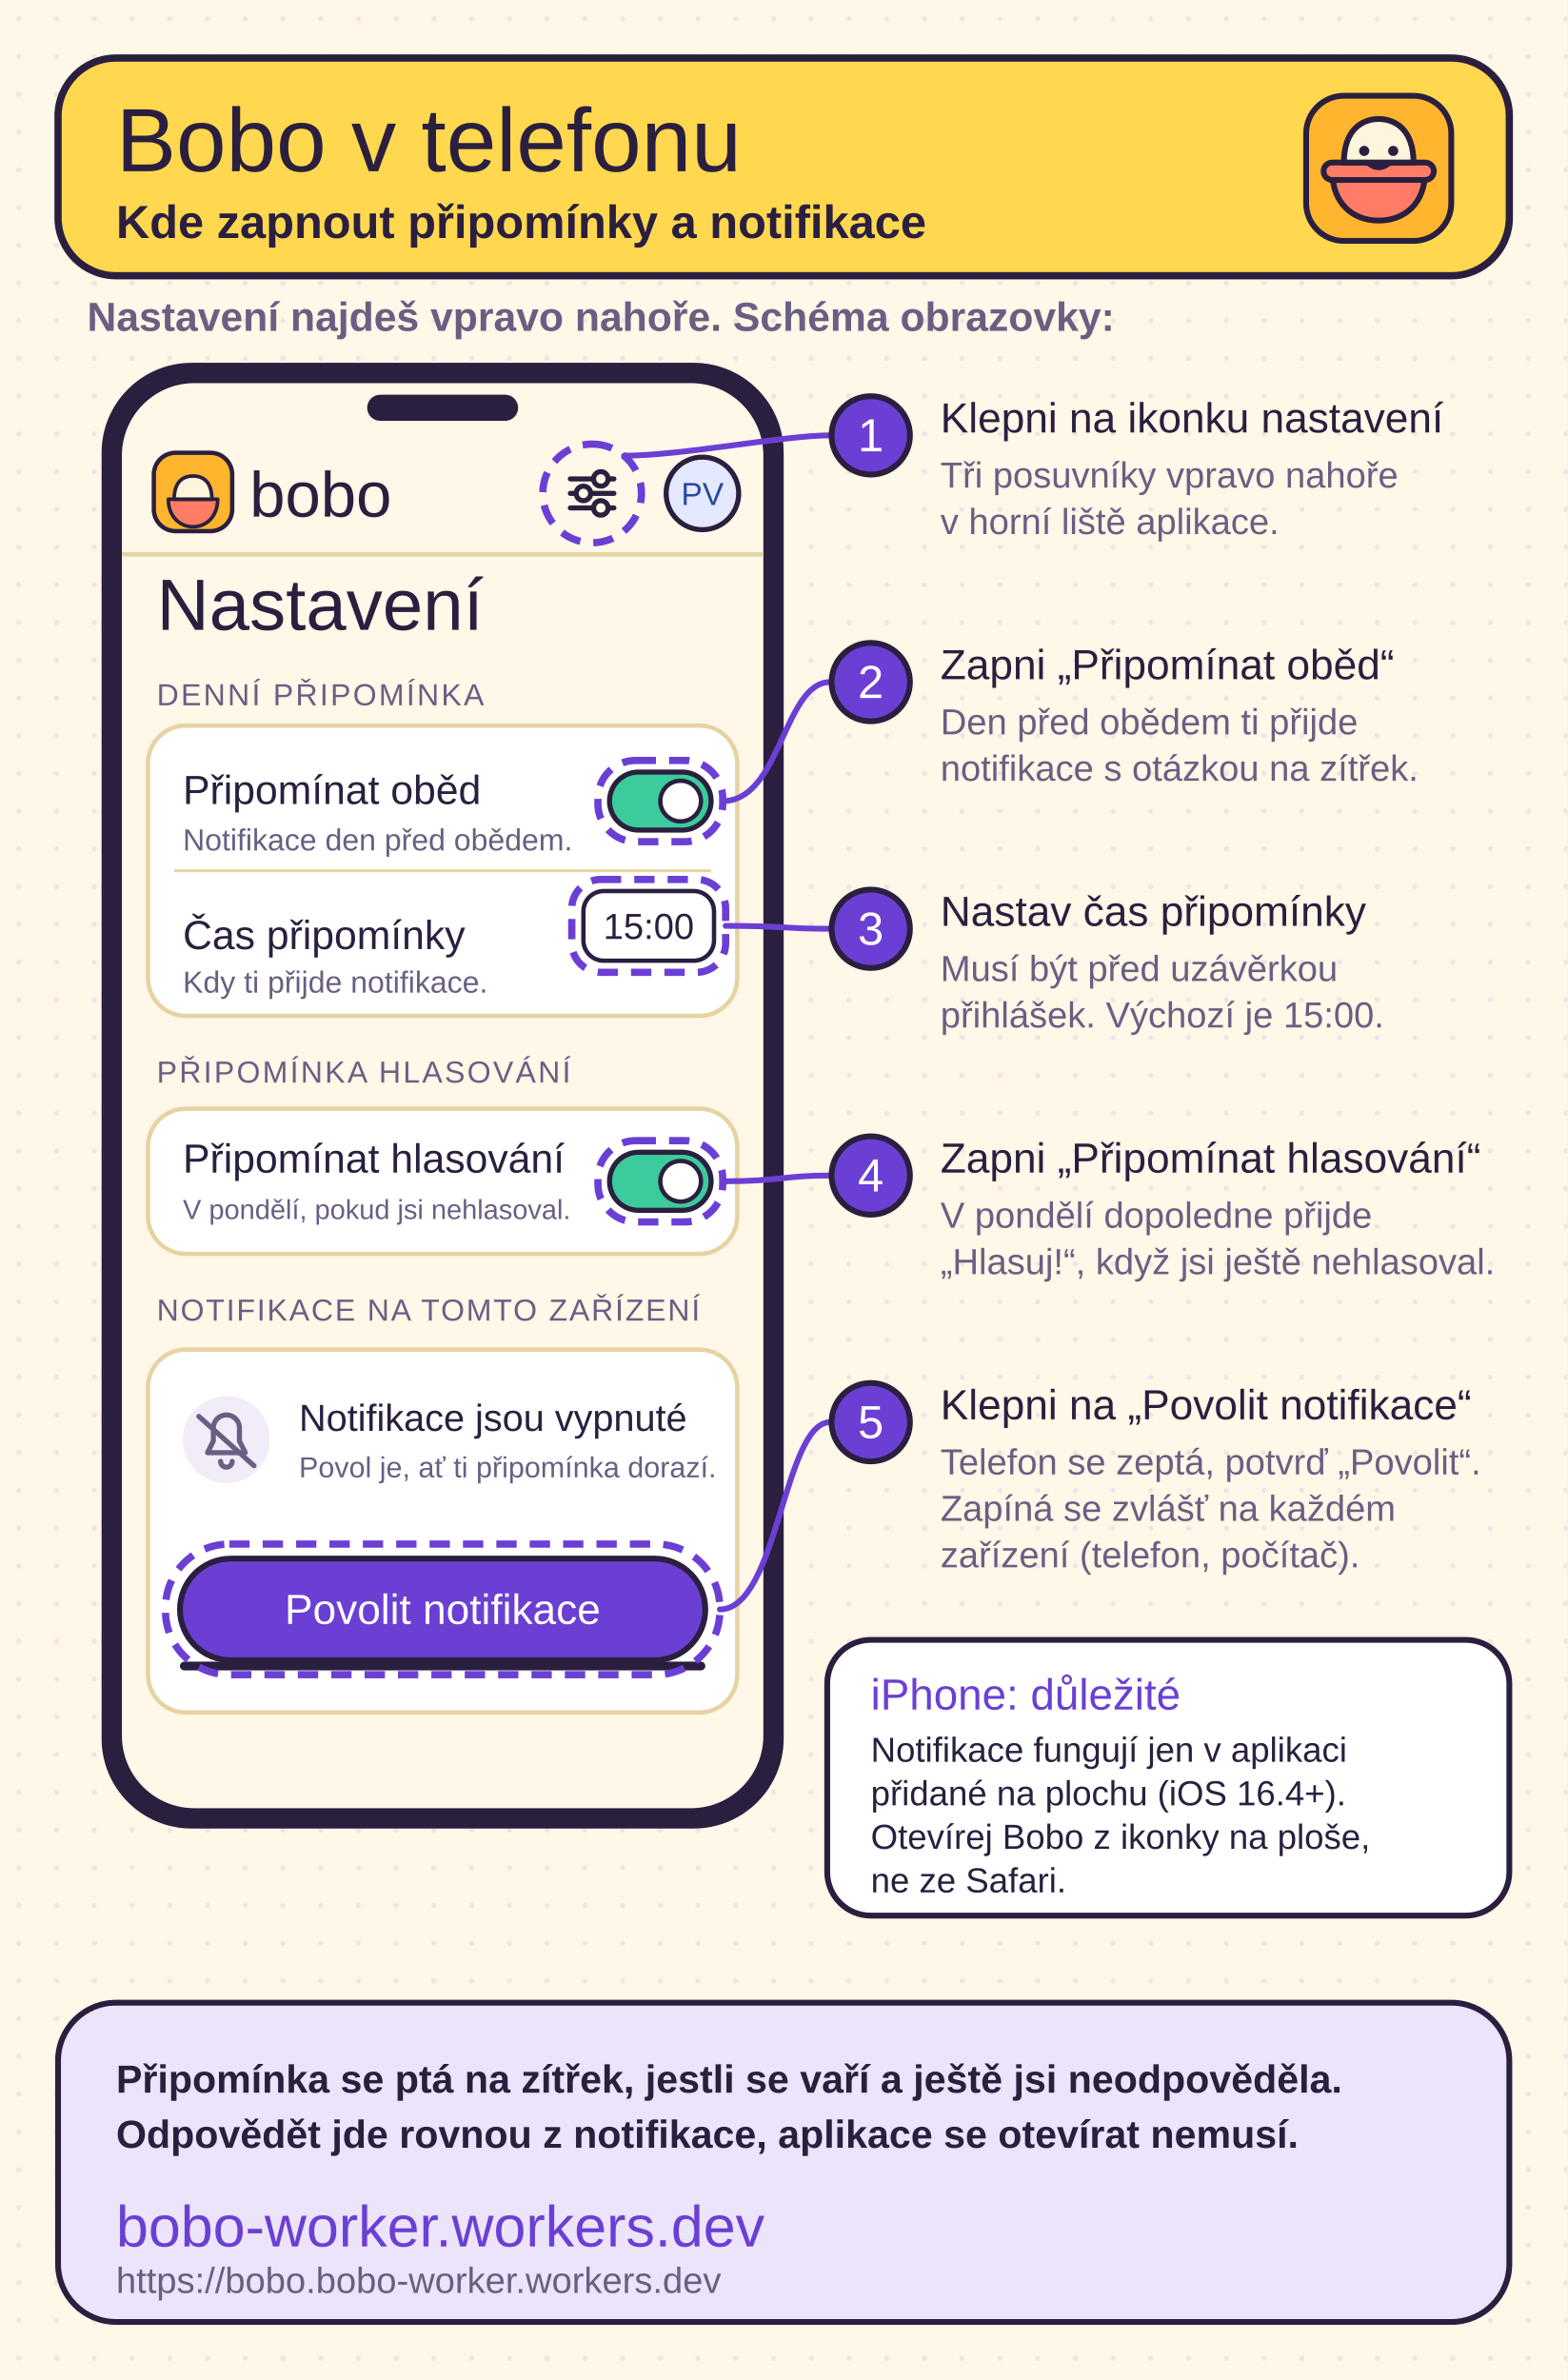
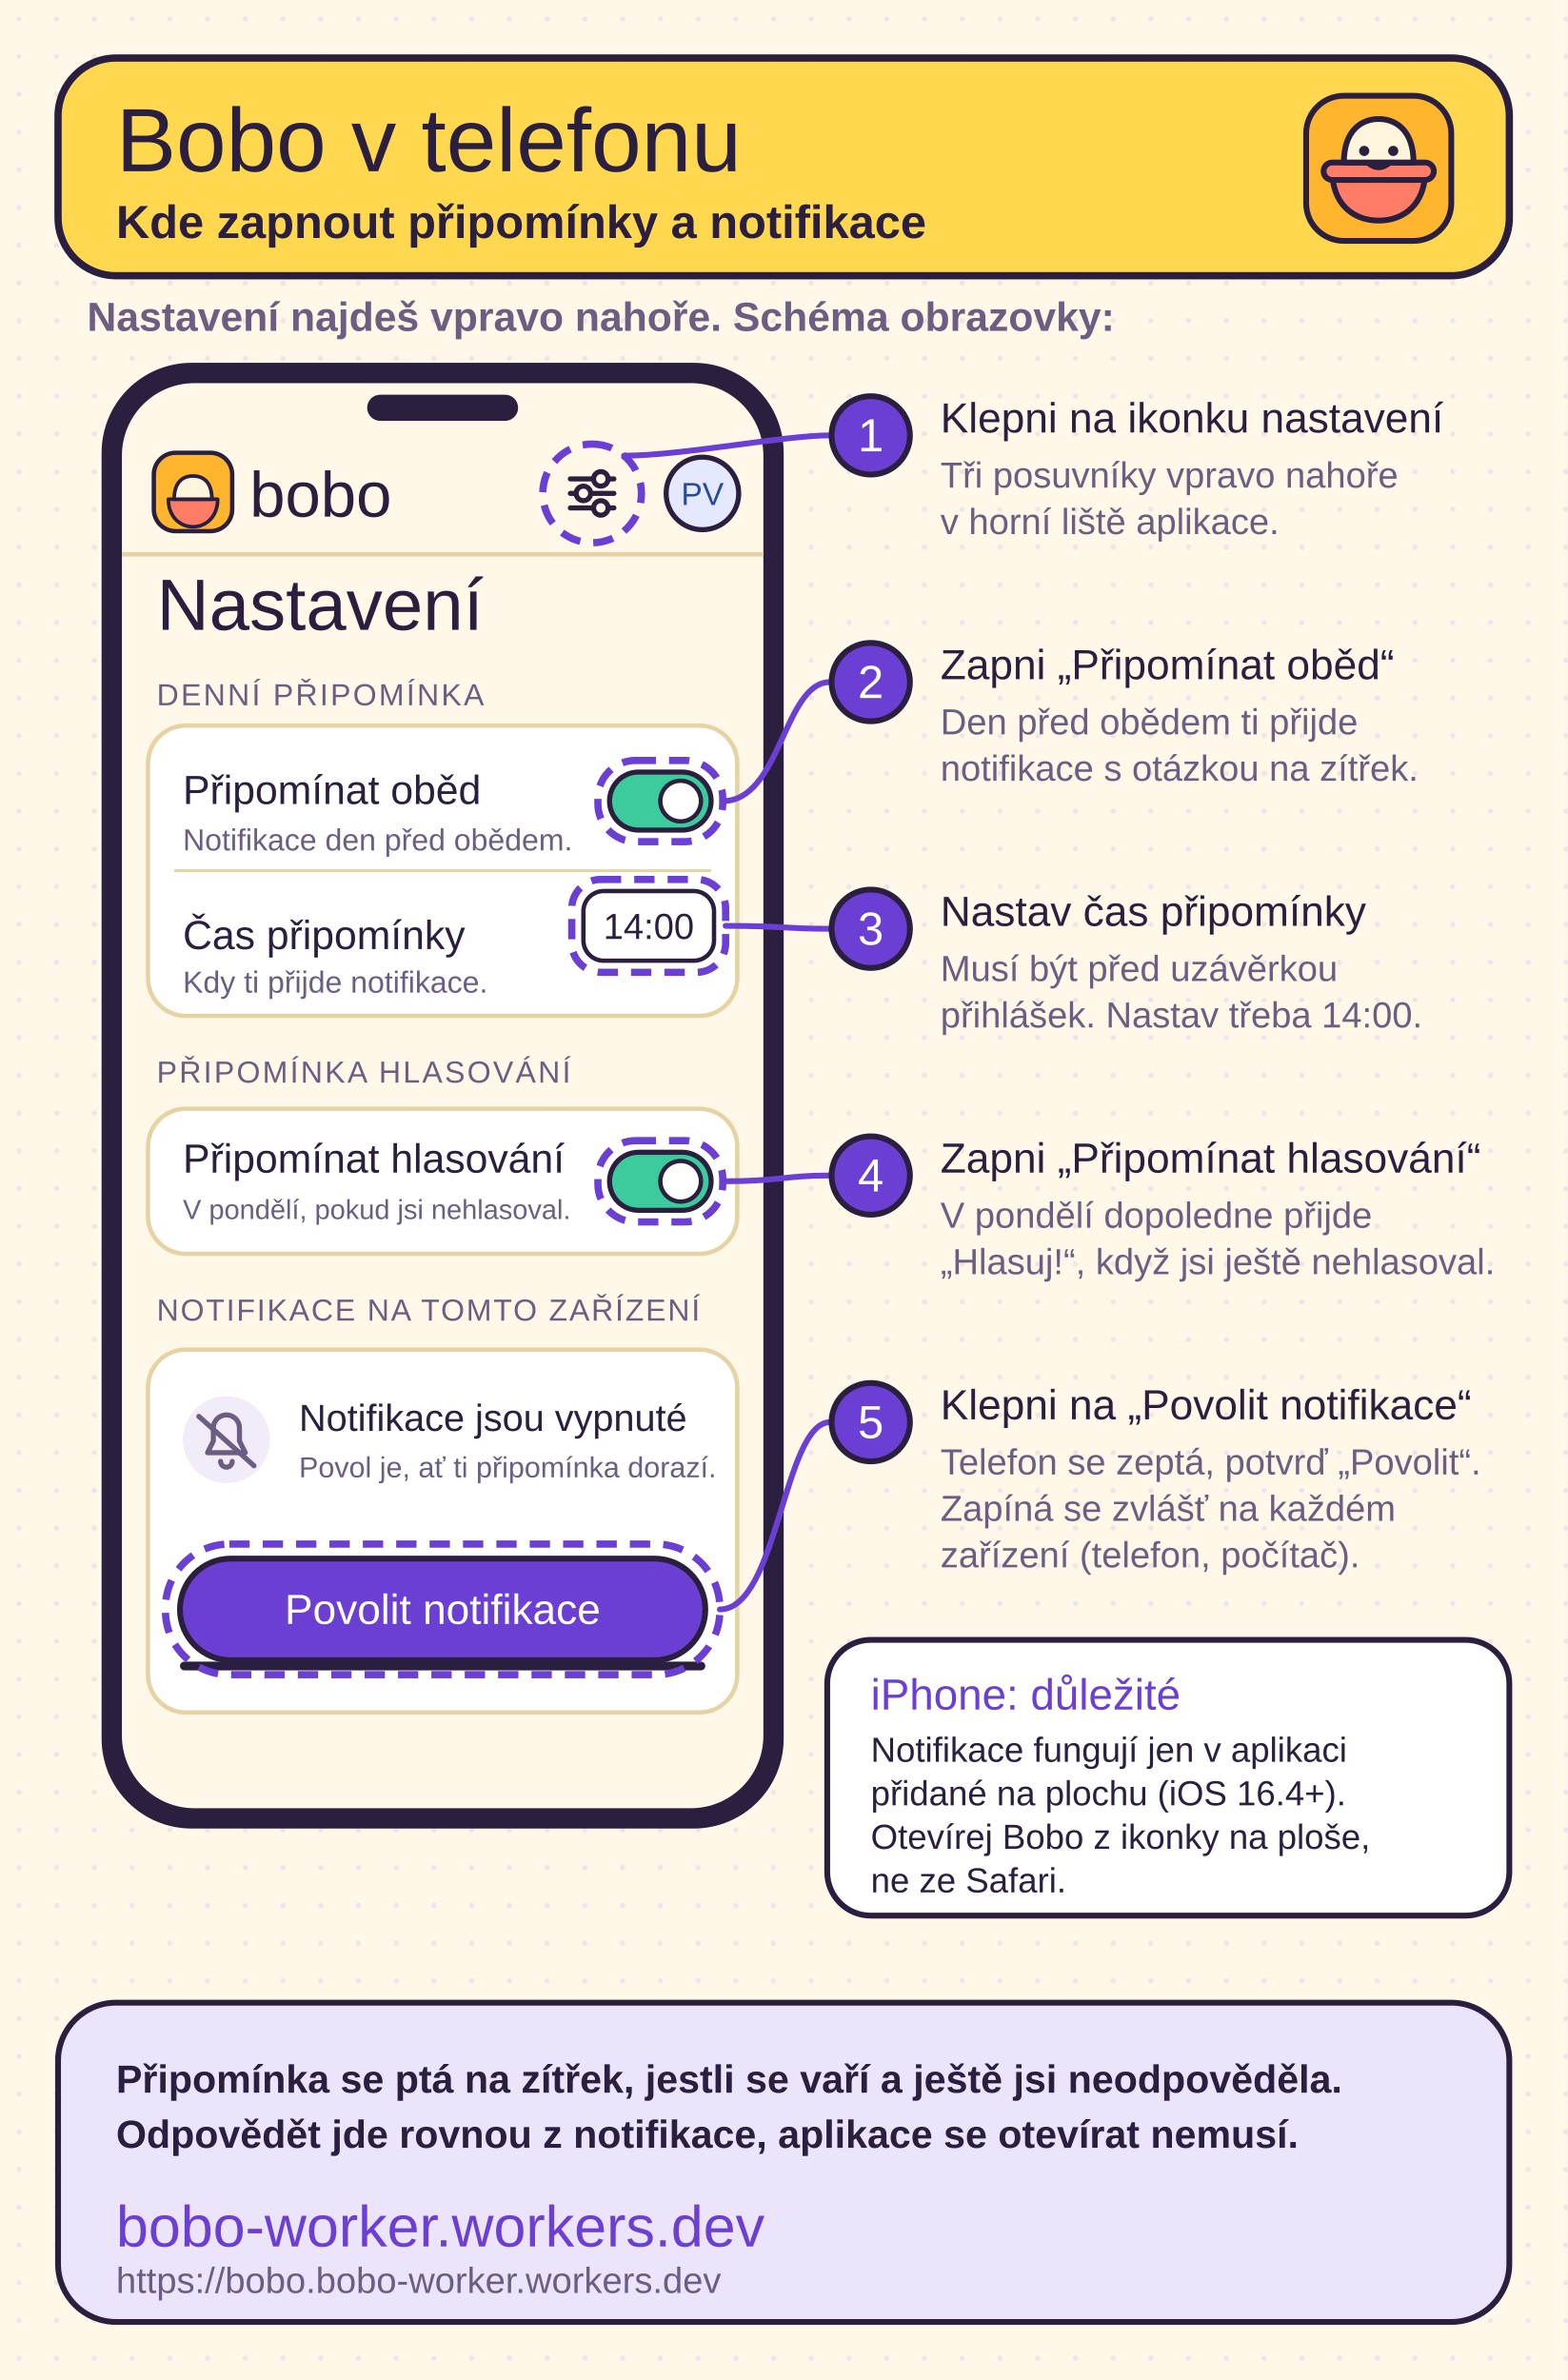
<svg xmlns="http://www.w3.org/2000/svg" width="1080" height="1640" viewBox="0 0 1080 1640">
  <rect width="1080" height="1640" fill="#fff7e8" />
  <defs>
    <pattern id="dots" width="26" height="26" patternUnits="userSpaceOnUse">
      <circle cx="13" cy="13" r="1.8" fill="rgba(107,63,212,0.10)" />
    </pattern>
  </defs>
  <rect width="1080" height="1640" fill="url(#dots)" />
  <rect x="40" y="40" width="1000" height="150" rx="40" fill="#ffd84f" stroke="#2b1f3f" stroke-width="5" />
  <text x="80" y="118" font-family="Arial Rounded MT Bold, Avenir Next, Helvetica Neue, Arial" font-size="62" font-weight="500" fill="#2b1f3f">Bobo v telefonu</text>
  <text x="80" y="164" font-family="Avenir Next, Helvetica Neue, Arial" font-size="32" font-weight="700" fill="#2b1f3f">Kde zapnout připomínky a notifikace</text>
  <g transform="translate(900 66)">
    <rect width="100" height="100" rx="26" fill="#ffb52e" stroke="#2b1f3f" stroke-width="4" />
    <path d="M18 52 h64 c0 22 -14 34 -32 34 s-32 -12 -32 -34z" fill="#ff7d66" stroke="#2b1f3f" stroke-width="4" stroke-linejoin="round" />
    <rect x="12" y="46" width="76" height="12" rx="6" fill="#ff7d66" stroke="#2b1f3f" stroke-width="4" />
    <path d="M26 46 c0 -22 12 -30 24 -30 s24 8 24 30z" fill="#fff4dc" stroke="#2b1f3f" stroke-width="4" stroke-linejoin="round" />
    <circle cx="40" cy="38" r="3.5" fill="#2b1f3f" />
    <circle cx="60" cy="38" r="3.5" fill="#2b1f3f" />
    <path d="M42 46 q8 7 16 0" fill="none" stroke="#2b1f3f" stroke-width="3.5" stroke-linecap="round" />
  </g>
  <text x="60" y="228" font-family="Avenir Next, Helvetica Neue, Arial" font-size="28" font-weight="700" fill="#6b5e82">Nastavení najdeš vpravo nahoře. Schéma obrazovky:</text>
  <rect x="70" y="250" width="470" height="1010" rx="62" fill="#2b1f3f" />
  <rect x="84" y="264" width="442" height="982" rx="50" fill="#fff7e8" />
  <rect x="253" y="272" width="104" height="18" rx="9" fill="#2b1f3f" />
  <rect x="106" y="312" width="54" height="54" rx="15" fill="#ffb52e" stroke="#2b1f3f" stroke-width="3" />
  <path d="M116 344 h34 c0 12 -8 19 -17 19 s-17 -7 -17 -19z" fill="#ff7d66" stroke="#2b1f3f" stroke-width="2.5" stroke-linejoin="round" />
  <path d="M120 344 c0 -12 6 -16 13 -16 s13 4 13 16z" fill="#fff4dc" stroke="#2b1f3f" stroke-width="2.5" stroke-linejoin="round" />
  <text x="172" y="356" font-family="Arial Rounded MT Bold, Avenir Next, Helvetica Neue, Arial" font-size="44" font-weight="500" fill="#2b1f3f">bobo</text>
  <g stroke="#2b1f3f" stroke-width="3.5" stroke-linecap="round" fill="#fff7e8">
    <line x1="393" y1="330" x2="423" y2="330" />
    <line x1="393" y1="340" x2="423" y2="340" />
    <line x1="393" y1="350" x2="423" y2="350" />
    <circle cx="414" cy="330" r="5" />
    <circle cx="402" cy="340" r="5" />
    <circle cx="414" cy="350" r="5" />
  </g>
  <circle cx="484" cy="340" r="25" fill="#e5e9ff" stroke="#2b1f3f" stroke-width="3.5" />
  <text x="484" y="348" font-family="Arial Rounded MT Bold, Avenir Next, Helvetica Neue, Arial" font-size="22" font-weight="500" fill="#274a9e" text-anchor="middle">PV</text>
  <line x1="84" y1="382" x2="526" y2="382" stroke="#e6d3a3" stroke-width="3" />
  <text x="108" y="434" font-family="Arial Rounded MT Bold, Avenir Next, Helvetica Neue, Arial" font-size="50" font-weight="500" fill="#2b1f3f">Nastavení</text>
  <text x="108" y="486" font-family="Arial Rounded MT Bold, Avenir Next, Helvetica Neue, Arial" font-size="21" font-weight="500" fill="#6b5e82" letter-spacing="1.5">DENNÍ PŘIPOMÍNKA</text>
  <rect x="102" y="500" width="406" height="200" rx="26" fill="#fff" stroke="#e6d3a3" stroke-width="3" />
  <text x="126" y="554" font-family="Arial Rounded MT Bold, Avenir Next, Helvetica Neue, Arial" font-size="28" font-weight="500" fill="#2b1f3f">Připomínat oběd</text>
  <text x="126" y="586" font-family="Avenir Next, Helvetica Neue, Arial" font-size="21" font-weight="500" fill="#6b5e82">Notifikace den před obědem.</text>
  <line x1="120" y1="600" x2="490" y2="600" stroke="#e6d3a3" stroke-width="2" />
  <text x="126" y="654" font-family="Arial Rounded MT Bold, Avenir Next, Helvetica Neue, Arial" font-size="28" font-weight="500" fill="#2b1f3f">Čas připomínky</text>
  <text x="126" y="684" font-family="Avenir Next, Helvetica Neue, Arial" font-size="21" font-weight="500" fill="#6b5e82">Kdy ti přijde notifikace.</text>
  <rect x="420" y="532" width="70" height="40" rx="20" fill="#3ccb9c" stroke="#2b1f3f" stroke-width="3.5" />
  <circle cx="469" cy="552" r="14" fill="#fff" stroke="#2b1f3f" stroke-width="3" />
  <rect x="402" y="614" width="90" height="48" rx="14" fill="#fff" stroke="#2b1f3f" stroke-width="3" />
-   <text x="447" y="647" font-family="Arial Rounded MT Bold, Avenir Next, Helvetica Neue, Arial" font-size="25" font-weight="500" fill="#2b1f3f" text-anchor="middle">15:00</text>
+   <text x="447" y="647" font-family="Arial Rounded MT Bold, Avenir Next, Helvetica Neue, Arial" font-size="25" font-weight="500" fill="#2b1f3f" text-anchor="middle">14:00</text>
  <text x="108" y="746" font-family="Arial Rounded MT Bold, Avenir Next, Helvetica Neue, Arial" font-size="21" font-weight="500" fill="#6b5e82" letter-spacing="1.5">PŘIPOMÍNKA HLASOVÁNÍ</text>
  <rect x="102" y="764" width="406" height="100" rx="26" fill="#fff" stroke="#e6d3a3" stroke-width="3" />
  <text x="126" y="808" font-family="Arial Rounded MT Bold, Avenir Next, Helvetica Neue, Arial" font-size="28" font-weight="500" fill="#2b1f3f">Připomínat hlasování</text>
  <text x="126" y="840" font-family="Avenir Next, Helvetica Neue, Arial" font-size="19" font-weight="500" fill="#6b5e82">V pondělí, pokud jsi nehlasoval.</text>
  <rect x="420" y="794" width="70" height="40" rx="20" fill="#3ccb9c" stroke="#2b1f3f" stroke-width="3.5" />
  <circle cx="469" cy="814" r="14" fill="#fff" stroke="#2b1f3f" stroke-width="3" />
  <text x="108" y="910" font-family="Arial Rounded MT Bold, Avenir Next, Helvetica Neue, Arial" font-size="21" font-weight="500" fill="#6b5e82" letter-spacing="1.2">NOTIFIKACE NA TOMTO ZAŘÍZENÍ</text>
  <rect x="102" y="930" width="406" height="250" rx="26" fill="#fff" stroke="#e6d3a3" stroke-width="3" />
  <circle cx="156" cy="992" r="30" fill="#f1ecf8" />
  <g transform="translate(156 992)" stroke="#6b5e82" stroke-width="3.5" fill="none" stroke-linecap="round" stroke-linejoin="round">
    <path d="M-13 9 h26 l-4 -8 v-9 a9 9 0 0 0 -18 0 v9 z" />
    <path d="M-4 15 a4 4 0 0 0 8 0" />
    <line x1="-19" y1="-16" x2="19" y2="18" />
  </g>
  <text x="206" y="986" font-family="Arial Rounded MT Bold, Avenir Next, Helvetica Neue, Arial" font-size="26" font-weight="500" fill="#2b1f3f">Notifikace jsou vypnuté</text>
  <text x="206" y="1018" font-family="Avenir Next, Helvetica Neue, Arial" font-size="20" font-weight="500" fill="#6b5e82">Povol je, ať ti připomínka dorazí.</text>
  <rect x="124" y="1074" width="362" height="70" rx="35" fill="#6b3fd4" stroke="#2b1f3f" stroke-width="4" />
  <rect x="124" y="1145" width="362" height="6" rx="3" fill="#2b1f3f" />
  <text x="305" y="1119" font-family="Arial Rounded MT Bold, Avenir Next, Helvetica Neue, Arial" font-size="29" font-weight="500" fill="#fff" text-anchor="middle">Povolit notifikace</text>
  <rect x="374" y="306" width="68" height="68" rx="34" fill="none" stroke="#6b3fd4" stroke-width="5" stroke-dasharray="14 9" />
  <rect x="412" y="524" width="86" height="56" rx="26" fill="none" stroke="#6b3fd4" stroke-width="5" stroke-dasharray="14 9" />
  <rect x="394" y="606" width="106" height="64" rx="20" fill="none" stroke="#6b3fd4" stroke-width="5" stroke-dasharray="14 9" />
  <rect x="412" y="786" width="86" height="56" rx="26" fill="none" stroke="#6b3fd4" stroke-width="5" stroke-dasharray="14 9" />
  <rect x="114" y="1064" width="382" height="90" rx="44" fill="none" stroke="#6b3fd4" stroke-width="5" stroke-dasharray="14 9" />
  <path d="M430 314 C 470 314, 540 300, 572 300" fill="none" stroke="#6b3fd4" stroke-width="4" stroke-linecap="round" />
  <g>
    <circle cx="600" cy="300" r="27" fill="#6b3fd4" stroke="#2b1f3f" stroke-width="4" />
    <text x="600" y="311" font-family="Arial Rounded MT Bold, Avenir Next, Helvetica Neue, Arial" font-size="32" font-weight="500" fill="#fff" text-anchor="middle">1</text>
  </g>
  <text x="648" y="298" font-family="Arial Rounded MT Bold, Avenir Next, Helvetica Neue, Arial" font-size="29" font-weight="500" fill="#2b1f3f">Klepni na ikonku nastavení</text>
  <text x="648" y="336" font-family="Avenir Next, Helvetica Neue, Arial" font-size="25" font-weight="500" fill="#6b5e82">Tři posuvníky vpravo nahoře</text>
  <text x="648" y="368" font-family="Avenir Next, Helvetica Neue, Arial" font-size="25" font-weight="500" fill="#6b5e82">v horní liště aplikace.</text>
  <path d="M498 552 C 538 552, 540 470, 572 470" fill="none" stroke="#6b3fd4" stroke-width="4" stroke-linecap="round" />
  <g>
    <circle cx="600" cy="470" r="27" fill="#6b3fd4" stroke="#2b1f3f" stroke-width="4" />
    <text x="600" y="481" font-family="Arial Rounded MT Bold, Avenir Next, Helvetica Neue, Arial" font-size="32" font-weight="500" fill="#fff" text-anchor="middle">2</text>
  </g>
  <text x="648" y="468" font-family="Arial Rounded MT Bold, Avenir Next, Helvetica Neue, Arial" font-size="29" font-weight="500" fill="#2b1f3f">Zapni „Připomínat oběd“</text>
  <text x="648" y="506" font-family="Avenir Next, Helvetica Neue, Arial" font-size="25" font-weight="500" fill="#6b5e82">Den před obědem ti přijde</text>
  <text x="648" y="538" font-family="Avenir Next, Helvetica Neue, Arial" font-size="25" font-weight="500" fill="#6b5e82">notifikace s otázkou na zítřek.</text>
  <path d="M500 638 C 540 638, 540 640, 572 640" fill="none" stroke="#6b3fd4" stroke-width="4" stroke-linecap="round" />
  <g>
    <circle cx="600" cy="640" r="27" fill="#6b3fd4" stroke="#2b1f3f" stroke-width="4" />
    <text x="600" y="651" font-family="Arial Rounded MT Bold, Avenir Next, Helvetica Neue, Arial" font-size="32" font-weight="500" fill="#fff" text-anchor="middle">3</text>
  </g>
  <text x="648" y="638" font-family="Arial Rounded MT Bold, Avenir Next, Helvetica Neue, Arial" font-size="29" font-weight="500" fill="#2b1f3f">Nastav čas připomínky</text>
  <text x="648" y="676" font-family="Avenir Next, Helvetica Neue, Arial" font-size="25" font-weight="500" fill="#6b5e82">Musí být před uzávěrkou</text>
-   <text x="648" y="708" font-family="Avenir Next, Helvetica Neue, Arial" font-size="25" font-weight="500" fill="#6b5e82">přihlášek. Výchozí je 15:00.</text>
+   <text x="648" y="708" font-family="Avenir Next, Helvetica Neue, Arial" font-size="25" font-weight="500" fill="#6b5e82">přihlášek. Nastav třeba 14:00.</text>
  <path d="M498 814 C 538 814, 540 810, 572 810" fill="none" stroke="#6b3fd4" stroke-width="4" stroke-linecap="round" />
  <g>
    <circle cx="600" cy="810" r="27" fill="#6b3fd4" stroke="#2b1f3f" stroke-width="4" />
    <text x="600" y="821" font-family="Arial Rounded MT Bold, Avenir Next, Helvetica Neue, Arial" font-size="32" font-weight="500" fill="#fff" text-anchor="middle">4</text>
  </g>
  <text x="648" y="808" font-family="Arial Rounded MT Bold, Avenir Next, Helvetica Neue, Arial" font-size="29" font-weight="500" fill="#2b1f3f">Zapni „Připomínat hlasování“</text>
  <text x="648" y="846" font-family="Avenir Next, Helvetica Neue, Arial" font-size="25" font-weight="500" fill="#6b5e82">V pondělí dopoledne přijde</text>
  <text x="648" y="878" font-family="Avenir Next, Helvetica Neue, Arial" font-size="25" font-weight="500" fill="#6b5e82">„Hlasuj!“, když jsi ještě nehlasoval.</text>
  <path d="M496 1109 C 536 1109, 540 980, 572 980" fill="none" stroke="#6b3fd4" stroke-width="4" stroke-linecap="round" />
  <g>
    <circle cx="600" cy="980" r="27" fill="#6b3fd4" stroke="#2b1f3f" stroke-width="4" />
    <text x="600" y="991" font-family="Arial Rounded MT Bold, Avenir Next, Helvetica Neue, Arial" font-size="32" font-weight="500" fill="#fff" text-anchor="middle">5</text>
  </g>
  <text x="648" y="978" font-family="Arial Rounded MT Bold, Avenir Next, Helvetica Neue, Arial" font-size="29" font-weight="500" fill="#2b1f3f">Klepni na „Povolit notifikace“</text>
  <text x="648" y="1016" font-family="Avenir Next, Helvetica Neue, Arial" font-size="25" font-weight="500" fill="#6b5e82">Telefon se zeptá, potvrď „Povolit“.</text>
  <text x="648" y="1048" font-family="Avenir Next, Helvetica Neue, Arial" font-size="25" font-weight="500" fill="#6b5e82">Zapíná se zvlášť na každém</text>
  <text x="648" y="1080" font-family="Avenir Next, Helvetica Neue, Arial" font-size="25" font-weight="500" fill="#6b5e82">zařízení (telefon, počítač).</text>
  <rect x="570" y="1130" width="470" height="190" rx="30" fill="#fff" stroke="#2b1f3f" stroke-width="4" />
  <text x="600" y="1178" font-family="Arial Rounded MT Bold, Avenir Next, Helvetica Neue, Arial" font-size="30" font-weight="500" fill="#6b3fd4">iPhone: důležité</text>
  <text x="600" y="1214" font-family="Avenir Next, Helvetica Neue, Arial" font-size="24" font-weight="500" fill="#2b1f3f">Notifikace fungují jen v aplikaci</text>
  <text x="600" y="1244" font-family="Avenir Next, Helvetica Neue, Arial" font-size="24" font-weight="500" fill="#2b1f3f">přidané na plochu (iOS 16.4+).</text>
  <text x="600" y="1274" font-family="Avenir Next, Helvetica Neue, Arial" font-size="24" font-weight="500" fill="#2b1f3f">Otevírej Bobo z ikonky na ploše,</text>
  <text x="600" y="1304" font-family="Avenir Next, Helvetica Neue, Arial" font-size="24" font-weight="500" fill="#2b1f3f">ne ze Safari.</text>
  <rect x="40" y="1380" width="1000" height="220" rx="40" fill="#ece4fb" stroke="#2b1f3f" stroke-width="4" />
  <text x="80" y="1442" font-family="Avenir Next, Helvetica Neue, Arial" font-size="27" font-weight="600" fill="#2b1f3f">Připomínka se ptá na zítřek, jestli se vaří a ještě jsi neodpověděla.</text>
  <text x="80" y="1480" font-family="Avenir Next, Helvetica Neue, Arial" font-size="27" font-weight="600" fill="#2b1f3f">Odpovědět jde rovnou z notifikace, aplikace se otevírat nemusí.</text>
  <text x="80" y="1548" font-family="Arial Rounded MT Bold, Avenir Next, Helvetica Neue, Arial" font-size="40" font-weight="500" fill="#6b3fd4">bobo-worker.workers.dev</text>
  <text x="80" y="1580" font-family="Avenir Next, Helvetica Neue, Arial" font-size="25" font-weight="500" fill="#6b5e82">https://bobo.bobo-worker.workers.dev</text>
</svg>
